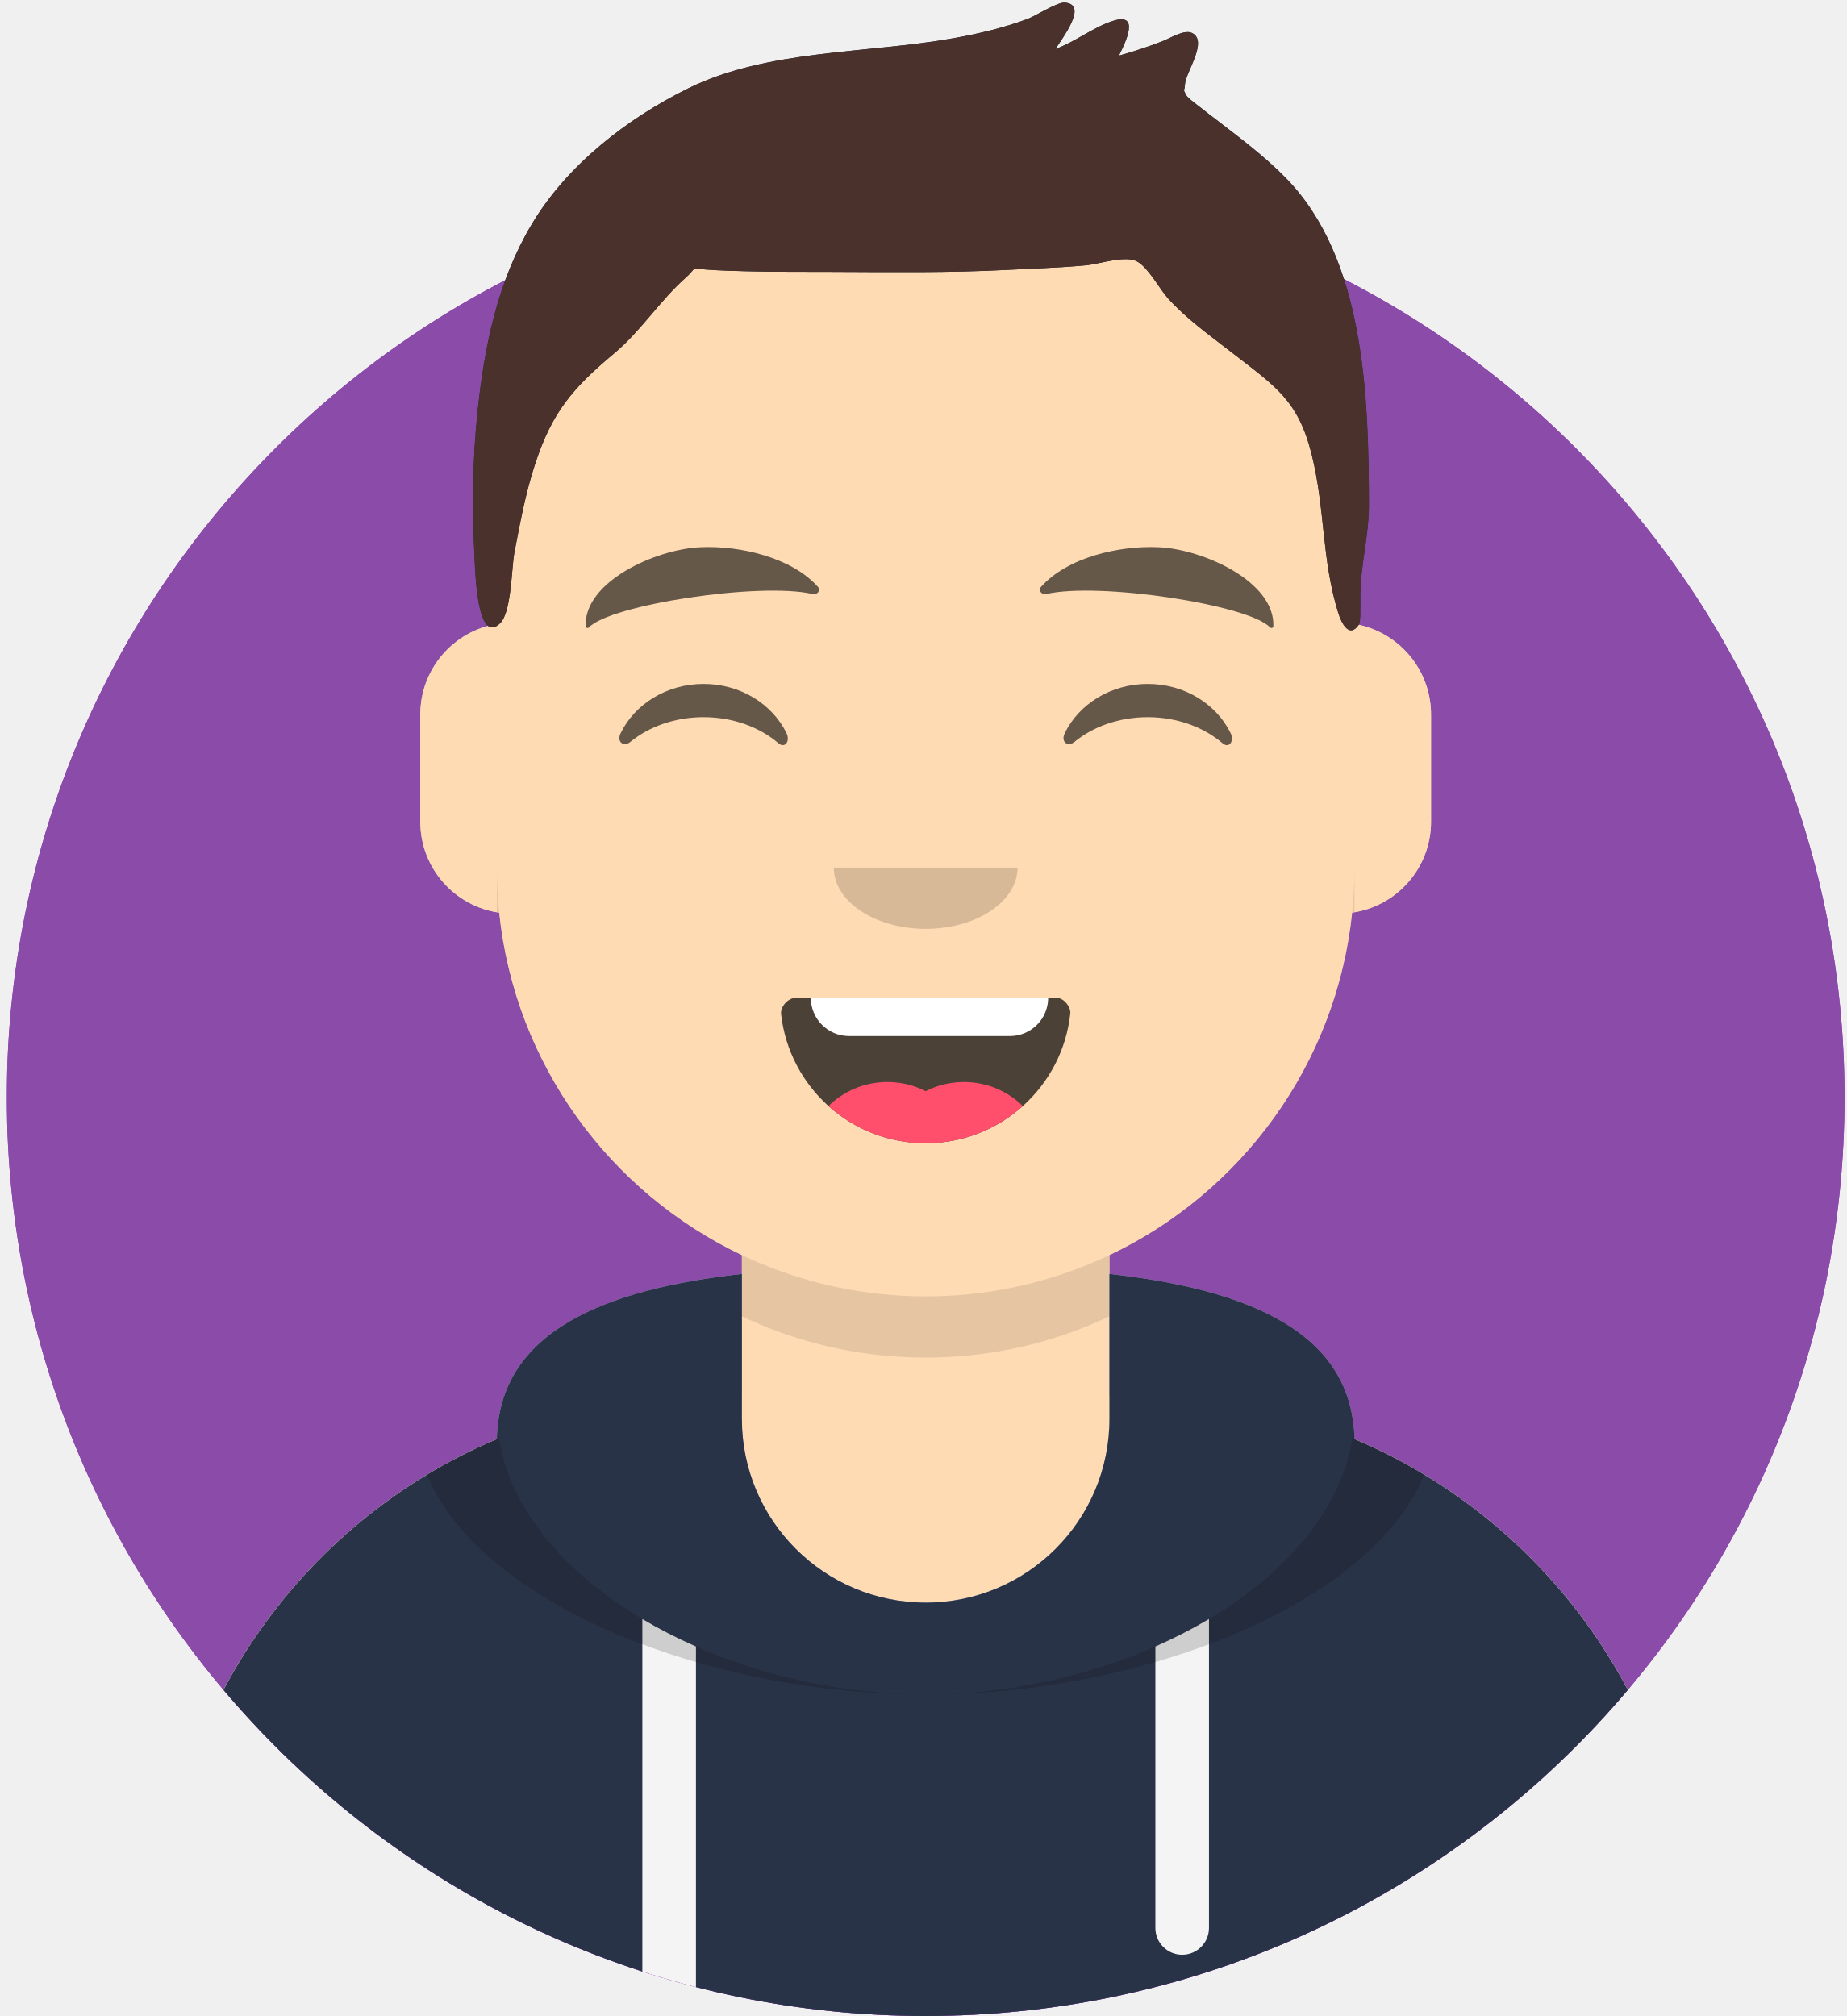
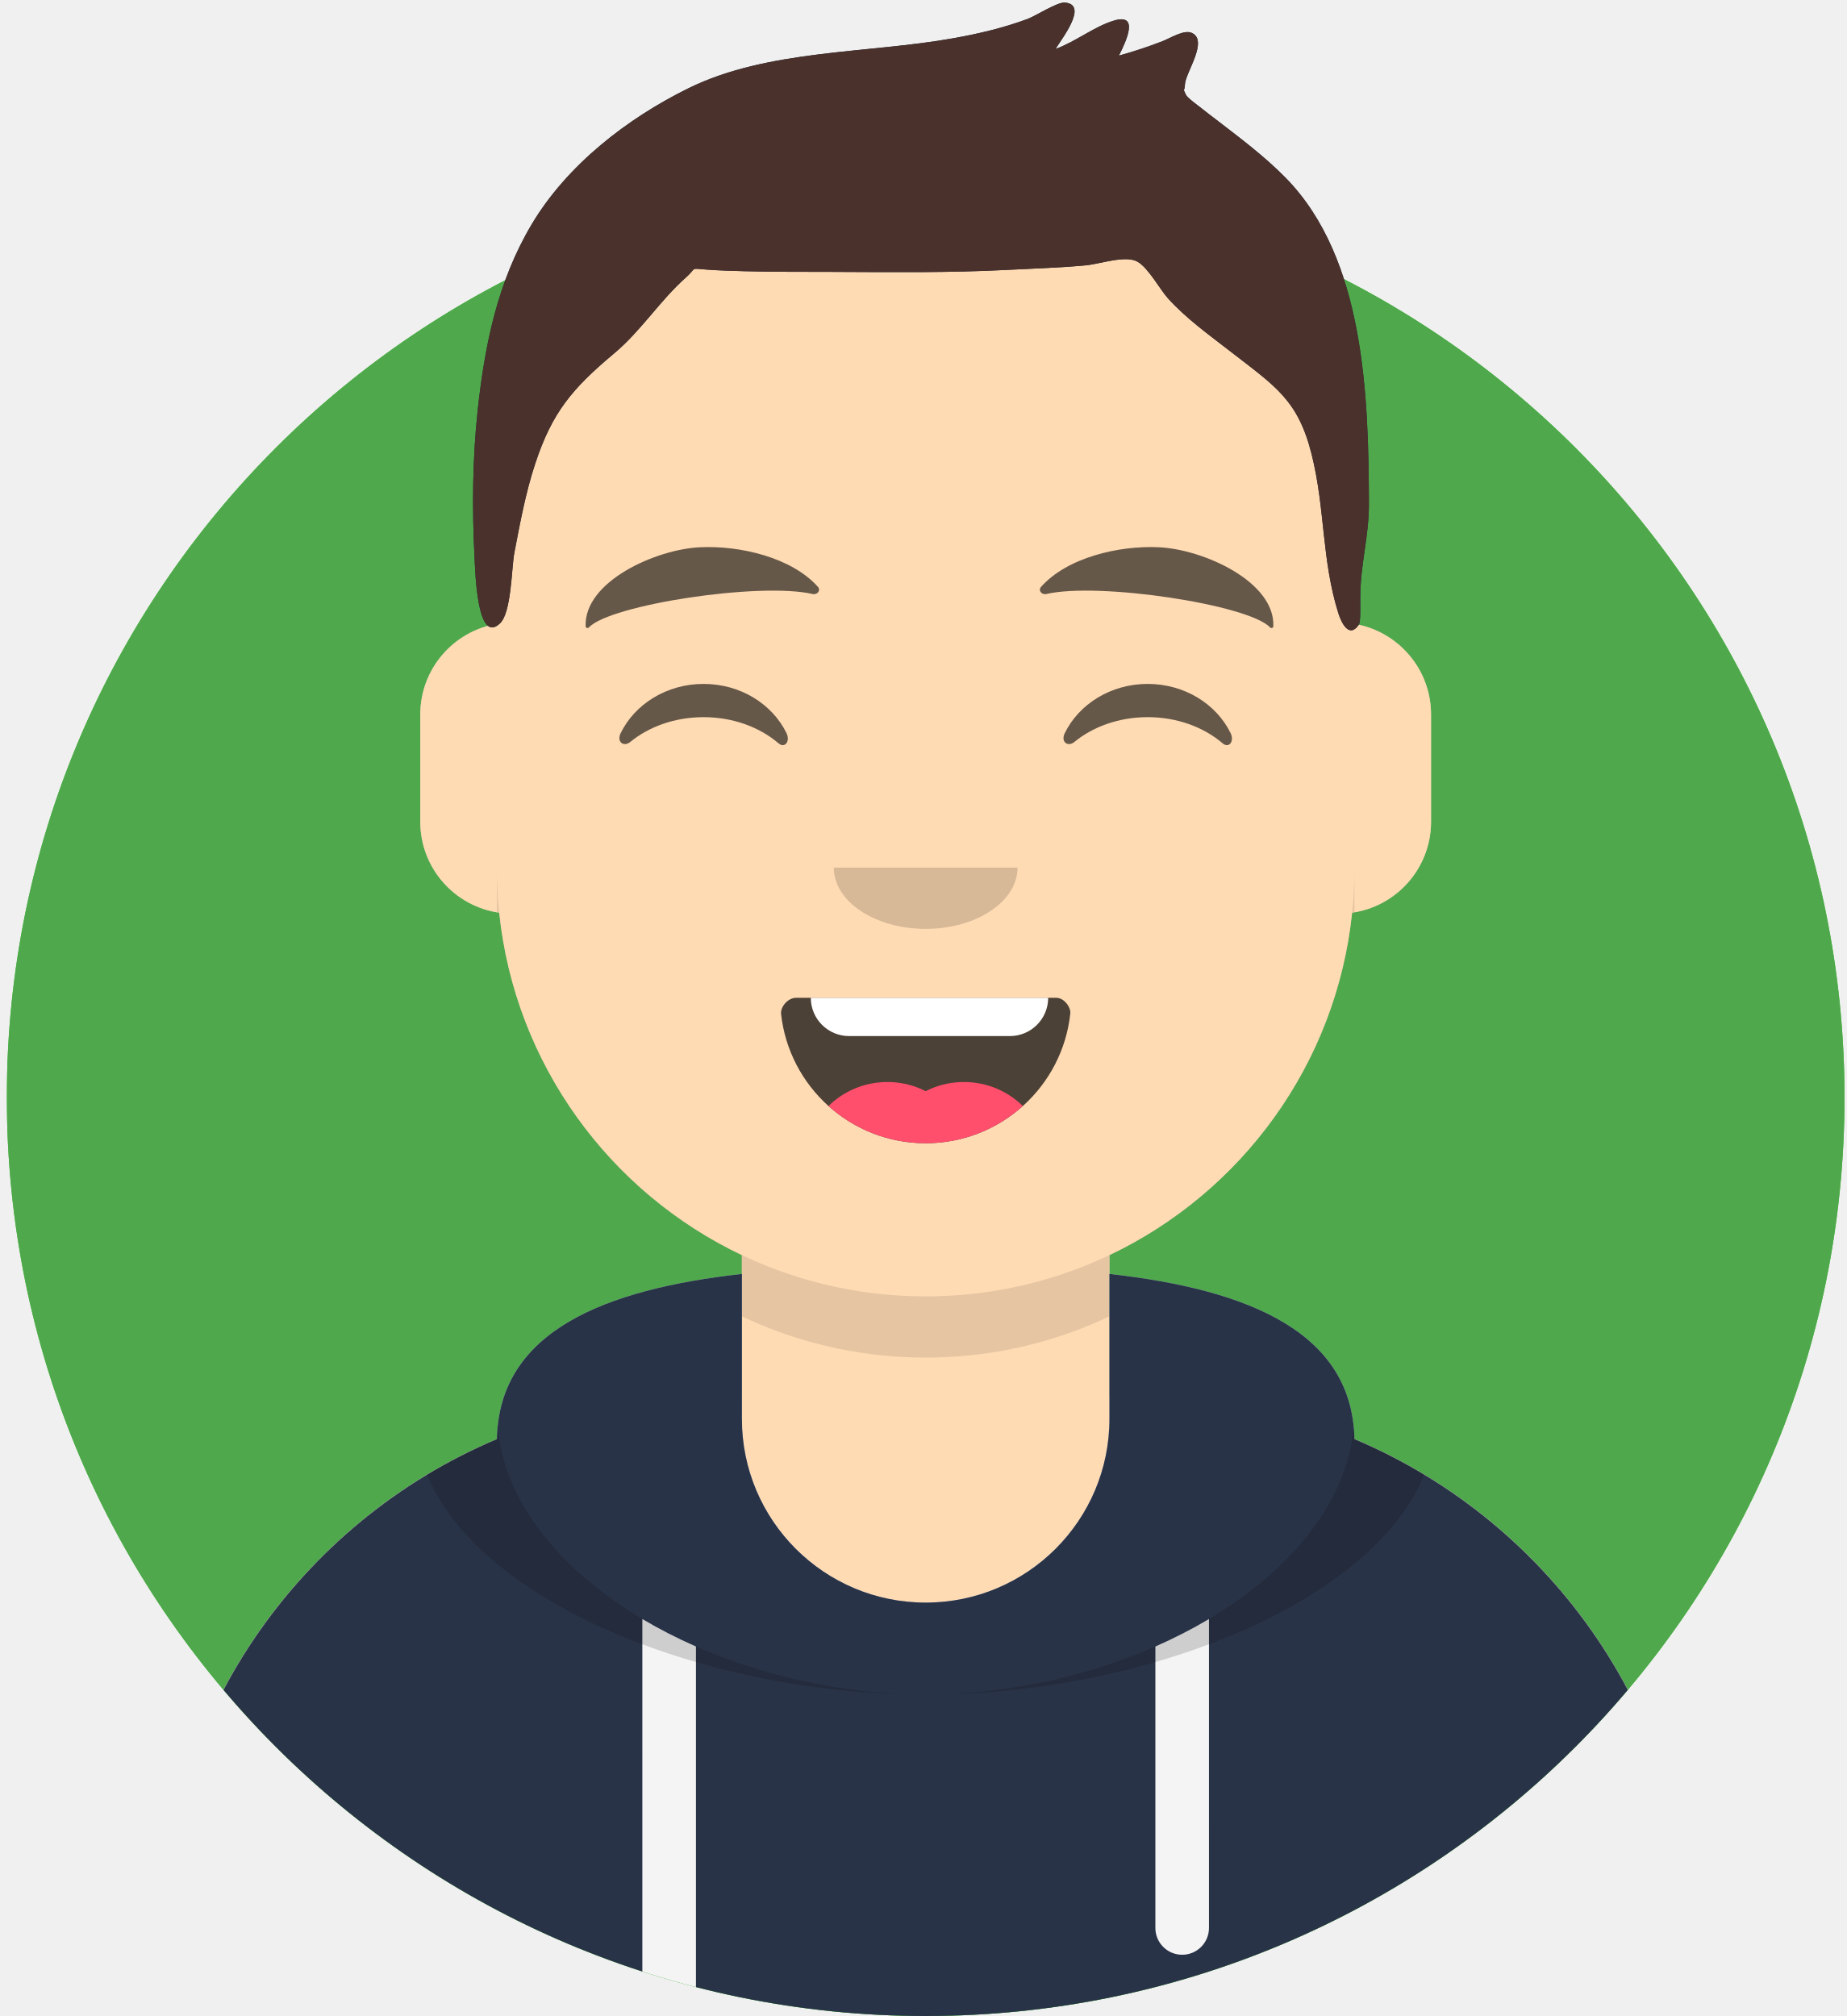
<svg xmlns="http://www.w3.org/2000/svg" xmlns:xlink="http://www.w3.org/1999/xlink" width="217px" height="237px" viewBox="0 0 217 237" version="1.1">
  <defs>
    <circle id="path-1" cx="108" cy="108" r="108" />
    <path d="M-3.19744231e-14,144 L-3.19744231e-14,-1.42108547e-14 L237.6,-1.42108547e-14 L237.6,144 L226.8,144 C226.8,203.647 178.447,252 118.8,252 C59.153,252 10.8,203.647 10.8,144 L10.8,144 L-3.19744231e-14,144 Z" id="path-3" />
    <path d="M90,0 C117.835,-5.11323436e-15 140.4,22.565 140.4,50.4 L140.401,55.949 C145.508,56.807 149.4,61.249 149.4,66.6 L149.4,79.2 C149.4,84.647 145.367,89.152 140.125,89.893 C138.265,107.718 127.114,122.78 111.601,130.149 L111.6,146.7 L115.2,146.7 C150.988,146.7 180,175.712 180,211.5 L180,219.6 L0,219.6 L0,211.5 C-4.38277231e-15,175.712 29.012,146.7 64.8,146.7 L68.4,146.7 L68.4,130.15 C52.886,122.78 41.735,107.718 39.875,89.893 C34.633,89.152 30.6,84.647 30.6,79.2 L30.6,66.6 C30.6,61.249 34.492,56.806 39.6,55.949 L39.6,50.4 C39.6,22.565 62.165,5.11323436e-15 90,0 Z" id="path-5" />
    <path d="M140.401,11.764 C156.691,13.587 169.2,18.597 169.2,31.569 L169.194,31.18 C192.467,41.01 208.8,64.047 208.8,90.9 L208.8,99 L28.8,99 L28.8,90.9 C28.8,64.047 45.133,41.01 68.406,31.18 C68.653,18.496 81.073,13.568 97.2,11.764 L97.2,28.8 C97.2,40.729 106.871,50.4 118.8,50.4 C130.729,50.4 140.4,40.729 140.4,28.8 L140.4,28.8 Z" id="path-7" />
    <path d="M31.606,13.615 C32.558,22.158 39.803,28.8 48.6,28.8 C57.424,28.8 64.687,22.117 65.603,13.536 C65.676,12.845 64.905,11.7 63.938,11.7 C50.534,11.7 40.264,11.7 33.378,11.7 C32.406,11.7 31.511,12.761 31.606,13.615 Z" id="path-9" />
    <rect id="path-11" x="0" y="0" width="237.6" height="252" />
    <path d="M118.135,20.928 C115.651,18.39 112.767,16.236 109.962,14.076 C109.343,13.6 108.715,13.135 108.109,12.641 C107.972,12.528 106.563,11.519 106.394,11.148 C105.988,10.254 106.224,10.95 106.28,9.884 C106.35,8.535 109.1,4.727 107.048,3.854 C106.146,3.47 104.536,4.492 103.67,4.83 C101.977,5.49 100.263,6.054 98.512,6.54 C99.351,4.869 100.95,1.524 97.944,2.419 C95.603,3.116 93.421,4.91 91.068,5.753 C91.847,4.477 94.96,0.523 92.147,0.302 C91.271,0.233 88.724,1.875 87.782,2.226 C84.959,3.275 82.075,3.953 79.111,4.487 C69.033,6.304 57.248,5.786 47.923,10.374 C40.735,13.911 33.636,19.4 29.484,26.389 C25.481,33.125 23.984,40.498 23.146,48.217 C22.532,53.882 22.482,59.738 22.769,65.424 C22.863,67.287 23.073,75.874 25.779,73.273 C27.127,71.978 27.117,66.745 27.457,64.974 C28.133,61.451 28.783,57.911 29.91,54.5 C31.895,48.49 34.238,45.687 39.184,41.547 C42.359,38.89 44.588,35.3 47.625,32.62 C48.99,31.416 47.949,31.542 50.143,31.7 C51.616,31.806 53.097,31.846 54.574,31.885 C57.99,31.974 61.412,31.951 64.829,31.963 C71.711,31.988 78.561,32.085 85.437,31.725 C88.492,31.565 91.556,31.478 94.603,31.195 C96.306,31.038 99.326,29.947 100.728,30.78 C102.01,31.543 103.342,34.034 104.263,35.054 C106.438,37.464 109.032,39.305 111.576,41.282 C116.881,45.403 119.559,46.98 121.17,53.421 C122.775,59.838 122.325,65.791 124.312,72.106 C124.662,73.217 125.586,75.13 126.726,73.415 C126.937,73.096 126.883,71.345 126.883,70.337 C126.883,66.27 127.913,63.218 127.9,59.123 C127.849,46.674 127.447,30.442 118.135,20.928 Z" id="path-13" />
  </defs>
  <g id="Website" stroke="none" stroke-width="1" fill="none" fill-rule="evenodd">
    <g id="mf-avatar" transform="translate(-10, -15)">
      <g id="Circle" transform="translate(10.8, 36)">
        <mask id="mask-2" fill="white">
          <use xlink:href="#path-1" />
        </mask>
-         <use id="Circle-Background" fill="#972dc2" xlink:href="#path-1" />
-         <g id="🖍-Circle-Color" mask="url(#mask-2)" fill="#8a4ca8">
+         <use id="Circle-Background" fill="#3cc22e" xlink:href="#path-1" />
+         <g id="🖍-Circle-Color" mask="url(#mask-2)" fill="#4fa94c">
          <rect id="🖍Color" x="0" y="0" width="216.445" height="216" />
        </g>
      </g>
      <mask id="mask-4" fill="white">
        <use xlink:href="#path-3" />
      </mask>
      <g id="Mask" />
      <g id="Avataaar" mask="url(#mask-4)">
        <g id="Body" transform="translate(28.8, 32.4)">
          <mask id="mask-6" fill="white">
            <use xlink:href="#path-5" />
          </mask>
          <use fill="#D0C6AC" xlink:href="#path-5" />
          <g id="Skin/👶🏻-05-Pale" mask="url(#mask-6)" fill="#FFDBB4">
            <g transform="translate(-28.8, 0)" id="Color">
              <rect x="0" y="0" width="238.384" height="220.355" />
            </g>
          </g>
          <path d="M39.6,84.6 C39.6,112.435 62.165,135 90,135 C117.835,135 140.4,112.435 140.4,84.6 L140.4,84.6 L140.4,91.8 C140.4,119.635 117.835,142.2 90,142.2 C62.165,142.2 39.6,119.635 39.6,91.8 Z" id="Neck-Shadow" fill-opacity="0.1" fill="#000000" mask="url(#mask-6)" />
        </g>
        <g id="Clothing/Hoodie" transform="translate(0, 153)">
          <mask id="mask-8" fill="white">
            <use xlink:href="#path-7" />
          </mask>
          <use id="Hoodie" fill="#B7C1DB" fill-rule="evenodd" xlink:href="#path-7" />
          <g id="Color/Palette/Slate" mask="url(#mask-8)" fill="#293347" fill-rule="evenodd">
            <rect id="🖍Color" x="0" y="0" width="238.491" height="99" />
          </g>
          <path d="M91.8,55.565 L91.8,99 L85.5,99 L85.499,52.335 C87.483,53.514 89.592,54.594 91.8,55.565 Z M152.101,52.334 L152.1,88.65 C152.1,90.39 150.69,91.8 148.95,91.8 C147.21,91.8 145.8,90.39 145.8,88.65 L145.801,55.565 C148.009,54.594 150.118,53.513 152.101,52.334 Z" id="Straps" fill="#F4F4F4" fill-rule="evenodd" mask="url(#mask-8)" />
          <path d="M155.733,11.451 C169.28,14.013 178.65,19.118 178.65,29.077 C178.65,46.818 148.916,61.2 118.8,61.2 C88.684,61.2 58.95,46.818 58.95,29.077 C58.95,19.118 68.32,14.013 81.867,11.451 C73.689,14.466 68.4,19.534 68.4,27.969 C68.4,46.322 93.439,61.2 118.8,61.2 C144.161,61.2 169.2,46.322 169.2,27.969 C169.2,19.71 164.13,14.679 156.241,11.642 Z" id="Shadow" fill-opacity="0.16" fill="#000000" fill-rule="evenodd" mask="url(#mask-8)" />
        </g>
        <g id="Face" transform="translate(68.4, 73.8)">
          <g id="Mouth/Smile" transform="translate(1.8, 46.8)">
            <mask id="mask-10" fill="white">
              <use xlink:href="#path-9" />
            </mask>
            <use id="Mouth" fill-opacity="0.7" fill="#000000" fill-rule="evenodd" xlink:href="#path-9" />
            <path d="M39.6,1.8 L58.5,1.8 C60.985,1.8 63,3.815 63,6.3 L63,11.7 C63,14.185 60.985,16.2 58.5,16.2 L39.6,16.2 C37.115,16.2 35.1,14.185 35.1,11.7 L35.1,6.3 C35.1,3.815 37.115,1.8 39.6,1.8 Z" id="Teeth" fill="#FFFFFF" fill-rule="evenodd" mask="url(#mask-10)" />
            <g id="Tongue" stroke-width="1" fill-rule="evenodd" mask="url(#mask-10)" fill="#FF4F6D">
              <g transform="translate(34.2, 21.6)">
                <circle cx="9.9" cy="9.9" r="9.9" />
                <circle cx="18.9" cy="9.9" r="9.9" />
              </g>
            </g>
          </g>
          <g id="Nose/Default" transform="translate(25.2, 36)" fill="#000000" fill-opacity="0.16">
            <path d="M14.4,7.2 C14.4,11.176 19.235,14.4 25.2,14.4 L25.2,14.4 C31.165,14.4 36,11.176 36,7.2" id="Nose" />
          </g>
          <g id="Eyes/Happy-😁" transform="translate(0, 7.2)" fill="#000000" fill-opacity="0.6">
            <path d="M14.544,20.203 C16.206,16.784 19.948,14.4 24.298,14.4 C28.632,14.4 32.363,16.767 34.034,20.166 C34.53,21.176 33.824,22.003 33.112,21.39 C30.906,19.494 27.773,18.309 24.298,18.309 C20.931,18.309 17.886,19.421 15.694,21.214 C14.892,21.87 14.058,21.203 14.544,20.203 Z" id="Squint" />
            <path d="M66.744,20.203 C68.406,16.784 72.148,14.4 76.498,14.4 C80.832,14.4 84.563,16.767 86.234,20.166 C86.73,21.176 86.024,22.003 85.312,21.39 C83.106,19.494 79.973,18.309 76.498,18.309 C73.131,18.309 70.086,19.421 67.894,21.214 C67.092,21.87 66.258,21.203 66.744,20.203 Z" id="Squint" />
          </g>
          <g id="Eyebrow/Natural/Default-Natural" fill="#000000" fill-opacity="0.6">
            <path d="M23.435,5.589 C18.25,6.285 10.164,10.805 10.84,16.036 C10.862,16.207 11.121,16.261 11.233,16.118 C13.471,13.248 30.774,9.033 37.075,9.913 C37.652,9.994 38.032,9.399 37.639,9.027 C34.269,5.845 28.08,4.961 23.435,5.589" id="Eyebrow" transform="translate(24.3, 10.8) rotate(5) translate(-24.3, -10.8) " />
            <path d="M76.535,5.589 C71.35,6.285 63.264,10.805 63.94,16.036 C63.962,16.207 64.221,16.261 64.333,16.118 C66.571,13.248 83.874,9.033 90.175,9.913 C90.752,9.994 91.132,9.399 90.739,9.027 C87.369,5.845 81.18,4.961 76.535,5.589" id="Eyebrow" transform="translate(77.4, 10.8) scale(-1, 1) rotate(5) translate(-77.4, -10.8) " />
          </g>
        </g>
        <g id="Top">
          <mask id="mask-12" fill="white">
            <use xlink:href="#path-11" />
          </mask>
          <g id="Mask" />
          <g mask="url(#mask-12)">
            <g transform="translate(43, 15)">
              <mask id="mask-14" fill="white">
                <use xlink:href="#path-13" />
              </mask>
              <use id="Short-Hair" stroke="none" fill="#1F3140" fill-rule="evenodd" xlink:href="#path-13" />
              <g id="Color/Hair/Brown-Dark" stroke="none" fill="none" mask="url(#mask-14)" fill-rule="evenodd">
                <g transform="translate(-43.1, -15)" fill="#4A312C" id="Color">
                  <rect x="0" y="0" width="239.107" height="252.406" />
                </g>
              </g>
            </g>
          </g>
        </g>
      </g>
    </g>
  </g>
</svg>
